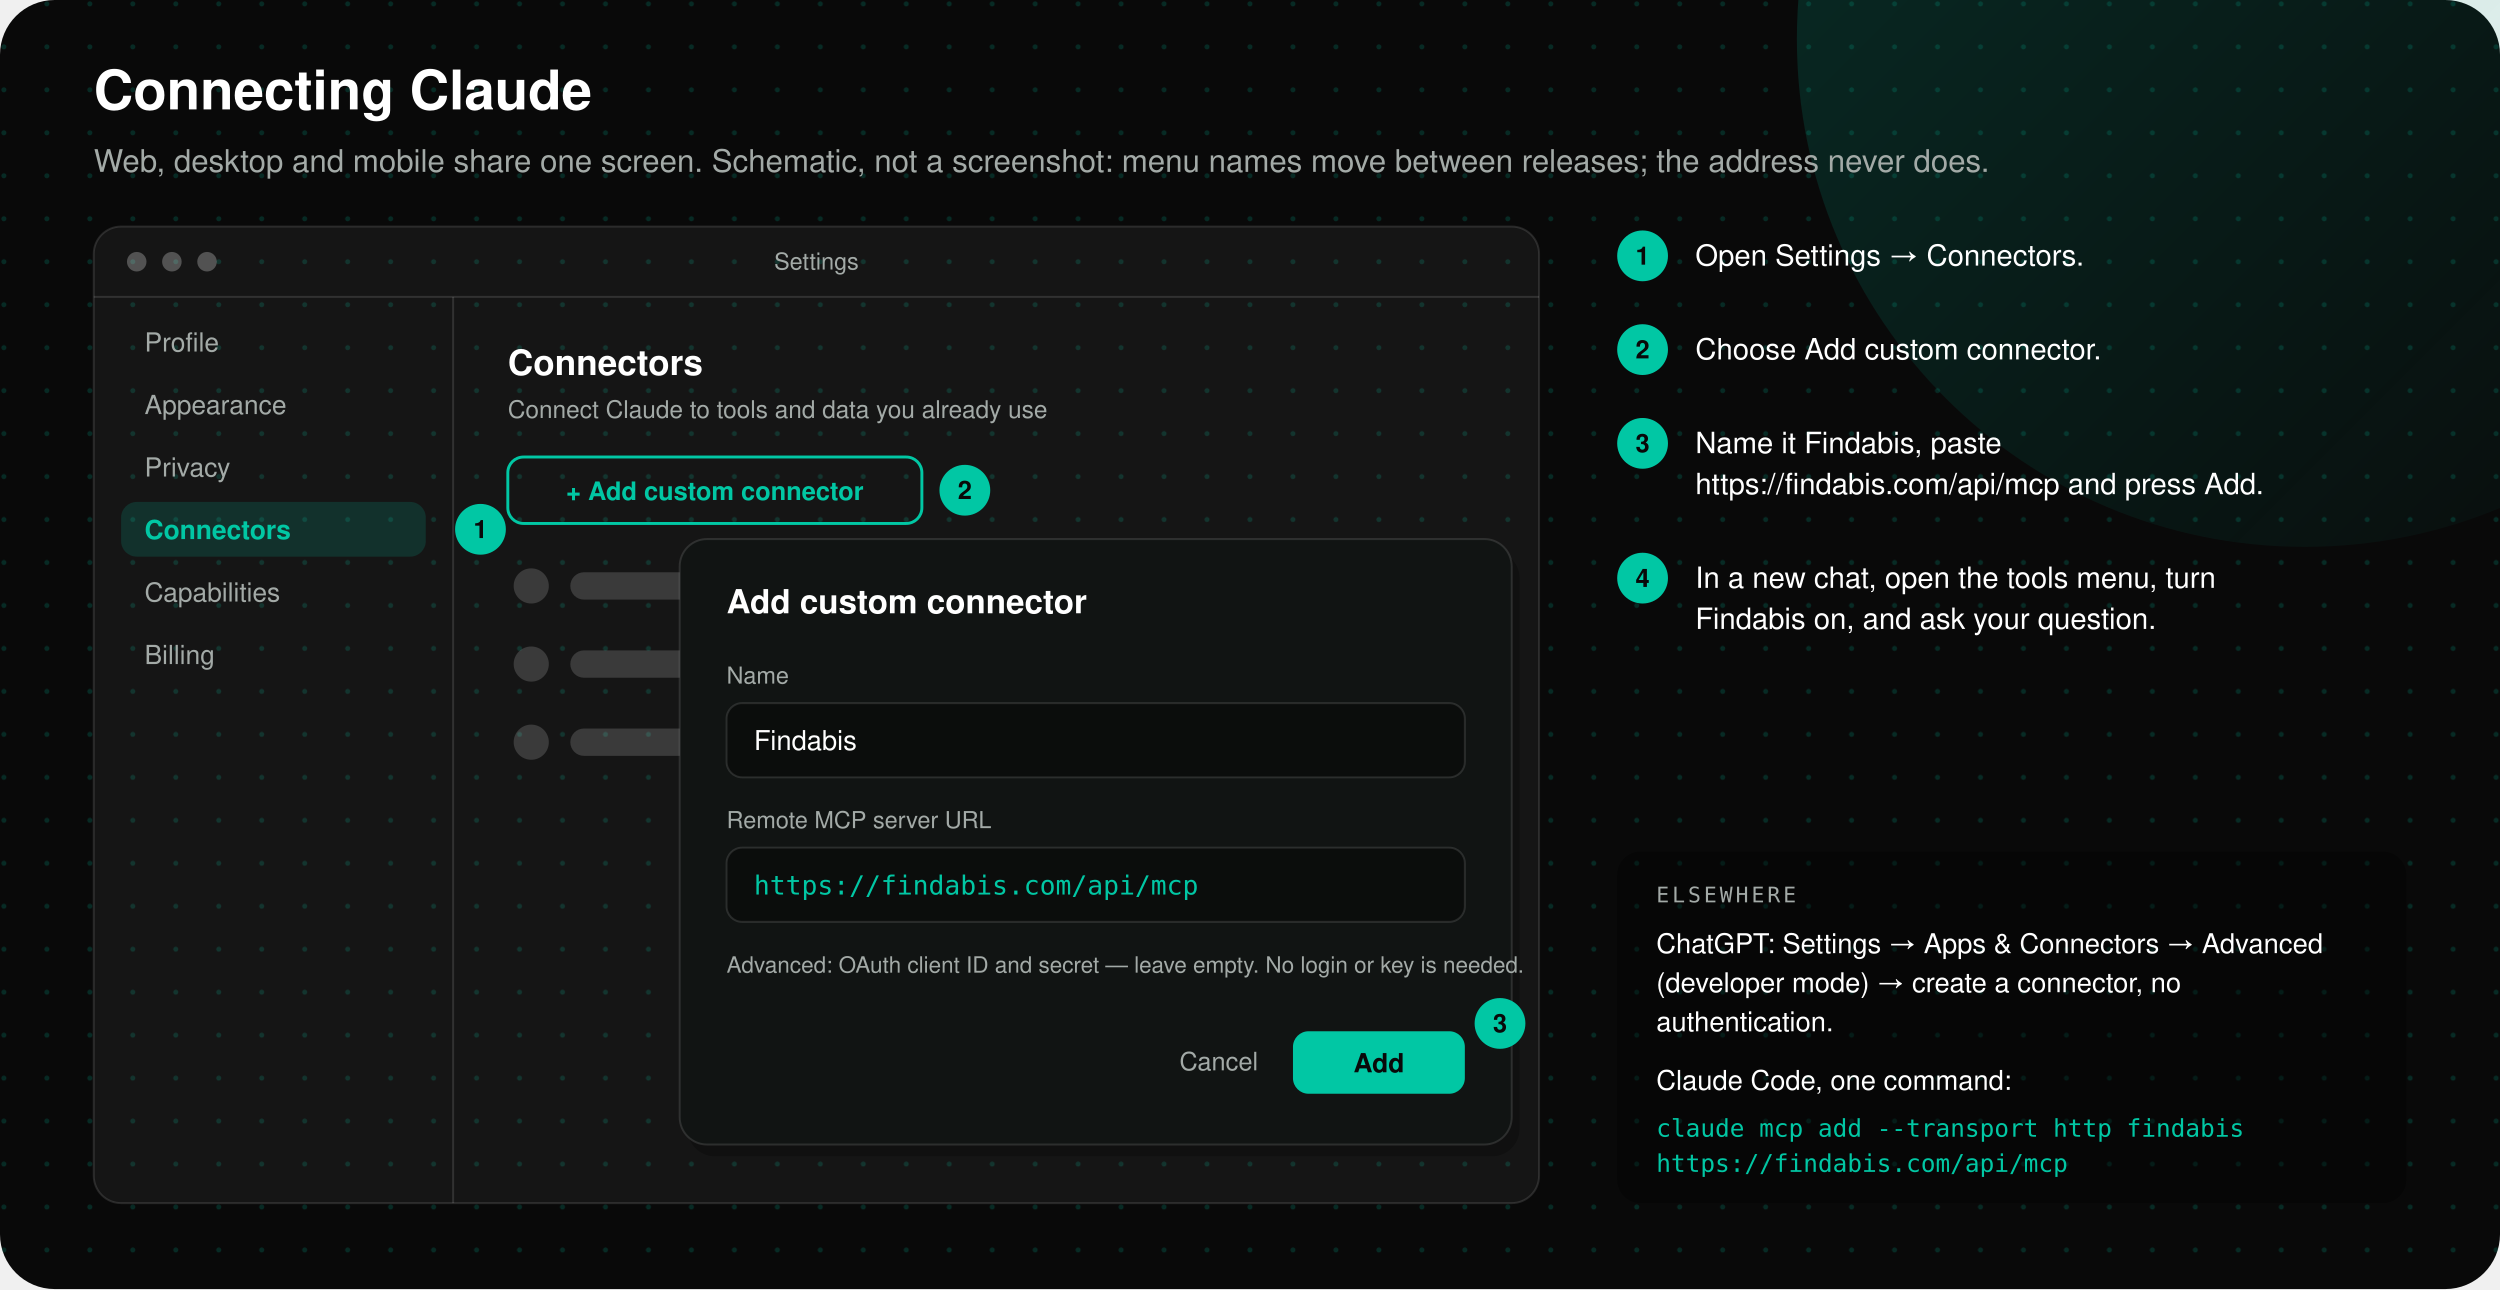
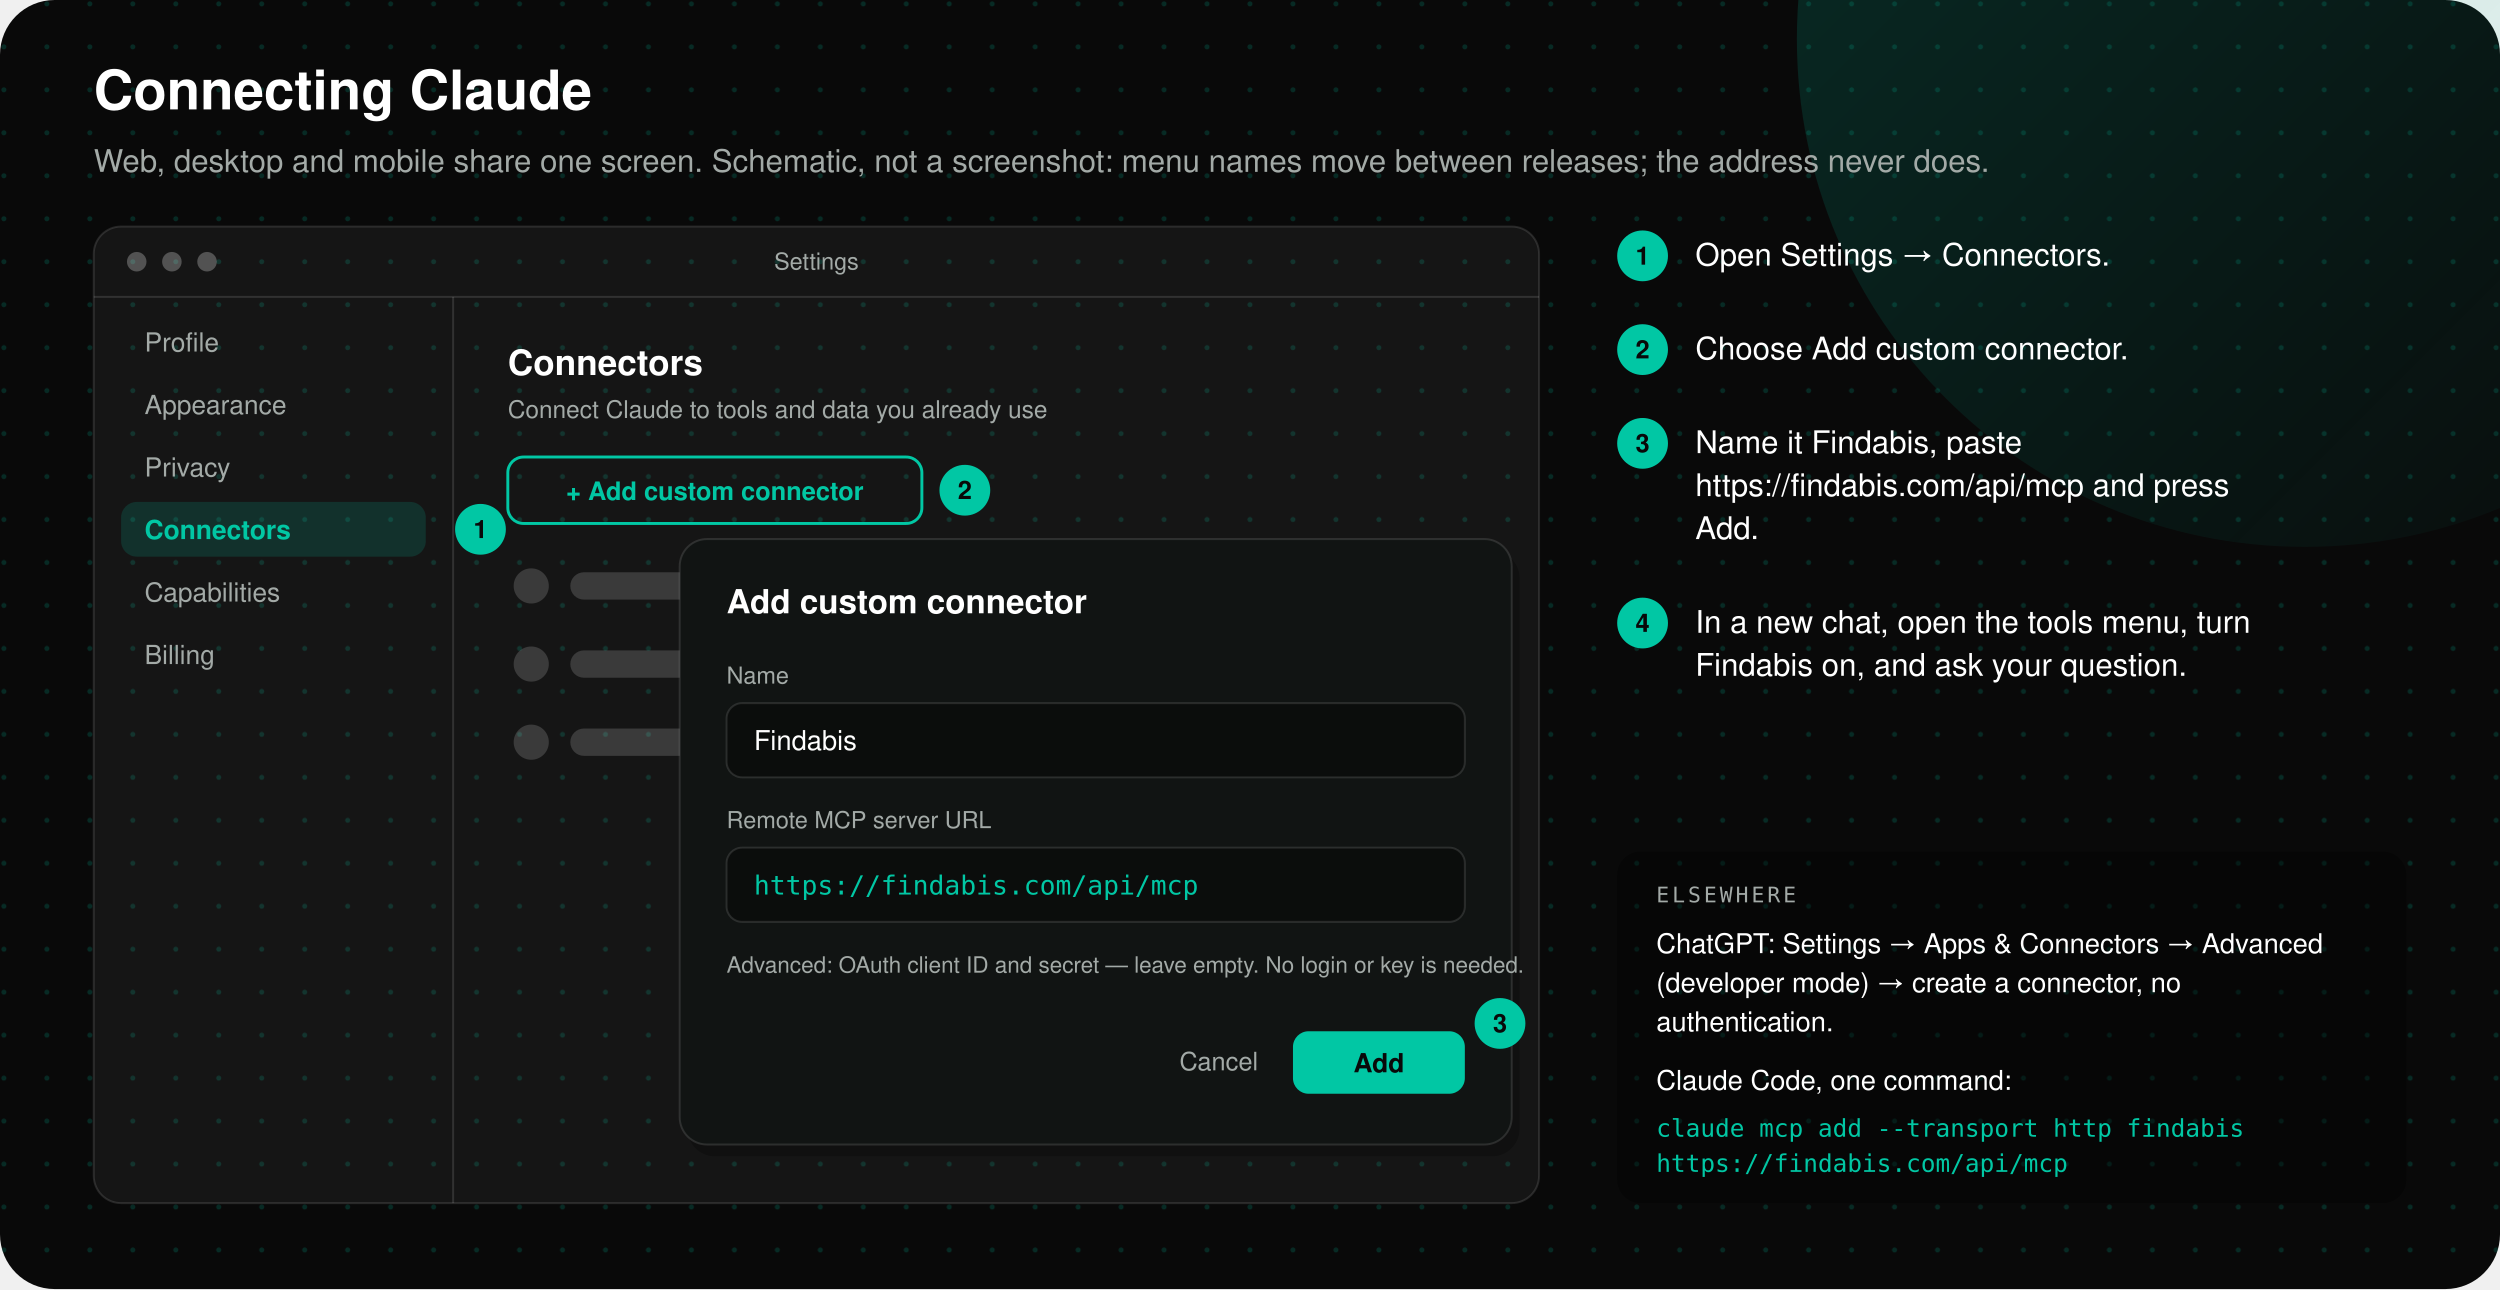
<svg xmlns="http://www.w3.org/2000/svg" viewBox="0 0 1280 660" width="1280" height="660" role="img" aria-label="Where the connector setting lives in Claude: Settings, Connectors, Add custom connector, then the name Findabis and the server address">
  <defs>
    <linearGradient gradientUnits="userSpaceOnUse" id="gem0" x1="7" x2="11" y1="15.5" y2="12">
      <stop stop-color="#08B962" />
      <stop offset="1" stop-color="#08B962" stop-opacity="0" />
    </linearGradient>
    <linearGradient gradientUnits="userSpaceOnUse" id="gem1" x1="8" x2="11.5" y1="5.5" y2="11">
      <stop stop-color="#F94543" />
      <stop offset="1" stop-color="#F94543" stop-opacity="0" />
    </linearGradient>
    <linearGradient gradientUnits="userSpaceOnUse" id="gem2" x1="3.5" x2="17.5" y1="13.5" y2="12">
      <stop stop-color="#FABC12" />
      <stop offset=".46" stop-color="#FABC12" stop-opacity="0" />
    </linearGradient>
    <symbol id="claude" viewBox="0 0 24 24">
      <path d="M4.709 15.955l4.72-2.647.08-.23-.08-.128H9.2l-.79-.048-2.698-.073-2.339-.097-2.266-.122-.571-.121L0 11.784l.055-.352.48-.321.686.06 1.52.103 2.278.158 1.652.097 2.449.255h.389l.055-.157-.134-.098-.103-.097-2.358-1.596-2.552-1.688-1.336-.972-.724-.491-.364-.462-.158-1.008.656-.722.881.06.225.061.893.686 1.908 1.476 2.491 1.833.365.304.145-.103.019-.073-.164-.274-1.355-2.446-1.446-2.49-.644-1.032-.17-.619a2.97 2.97 0 01-.104-.729L6.283.134 6.696 0l.996.134.42.364.62 1.414 1.002 2.229 1.555 3.03.456.898.243.832.091.255h.158V9.01l.128-1.706.237-2.095.23-2.695.08-.76.376-.91.747-.492.584.28.48.685-.067.444-.286 1.851-.559 2.903-.364 1.942h.212l.243-.242.985-1.306 1.652-2.064.73-.82.85-.904.547-.431h1.033l.76 1.129-.34 1.166-1.064 1.347-.881 1.142-1.264 1.7-.79 1.36.073.11.188-.02 2.856-.606 1.543-.28 1.841-.315.833.388.091.395-.328.807-1.969.486-2.309.462-3.439.813-.042.03.049.061 1.549.146.662.036h1.622l3.02.225.79.522.474.638-.079.485-1.215.62-1.64-.389-3.829-.91-1.312-.329h-.182v.11l1.093 1.068 2.006 1.81 2.509 2.33.127.578-.322.455-.34-.049-2.205-1.657-.851-.747-1.926-1.62h-.128v.17l.444.649 2.345 3.521.122 1.08-.17.353-.608.213-.668-.122-1.374-1.925-1.415-2.167-1.143-1.943-.14.08-.674 7.254-.316.37-.729.28-.607-.461-.322-.747.322-1.476.389-1.924.315-1.53.286-1.9.17-.632-.012-.042-.14.018-1.434 1.967-2.18 2.945-1.726 1.845-.414.164-.717-.37.067-.662.401-.589 2.388-3.036 1.44-1.882.93-1.086-.006-.158h-.055L4.132 18.56l-1.13.146-.487-.456.061-.746.231-.243 1.908-1.312-.006.006z" fill="#D97757" />
    </symbol>
    <symbol id="openai" viewBox="0 0 24 24">
      <g fill-rule="evenodd">
        <path d="M9.205 8.658v-2.26c0-.19.072-.333.238-.428l4.543-2.616c.619-.357 1.356-.523 2.117-.523 2.854 0 4.662 2.212 4.662 4.566 0 .167 0 .357-.024.547l-4.71-2.759a.797.797 0 00-.856 0l-5.97 3.473zm10.609 8.8V12.06c0-.333-.143-.57-.429-.737l-5.97-3.473 1.95-1.118a.433.433 0 01.476 0l4.543 2.617c1.309.76 2.189 2.378 2.189 3.948 0 1.808-1.07 3.473-2.76 4.163zM7.802 12.703l-1.95-1.142c-.167-.095-.239-.238-.239-.428V5.899c0-2.545 1.95-4.472 4.591-4.472 1 0 1.927.333 2.712.928L8.23 5.067c-.285.166-.428.404-.428.737v6.898zM12 15.128l-2.795-1.57v-3.33L12 8.658l2.795 1.57v3.33L12 15.128zm1.796 7.23c-1 0-1.927-.332-2.712-.927l4.686-2.712c.285-.166.428-.404.428-.737v-6.898l1.974 1.142c.167.095.238.238.238.428v5.233c0 2.545-1.974 4.472-4.614 4.472zm-5.637-5.303l-4.544-2.617c-1.308-.761-2.188-2.378-2.188-3.948A4.482 4.482 0 014.21 6.327v5.423c0 .333.143.571.428.738l5.947 3.449-1.95 1.118a.432.432 0 01-.476 0zm-.262 3.9c-2.688 0-4.662-2.021-4.662-4.519 0-.19.024-.38.047-.57l4.686 2.71c.286.167.571.167.856 0l5.97-3.448v2.26c0 .19-.07.333-.237.428l-4.543 2.616c-.619.357-1.356.523-2.117.523zm5.899 2.83a5.947 5.947 0 005.827-4.756C22.287 18.339 24 15.84 24 13.296c0-1.665-.713-3.282-1.998-4.448.119-.5.19-.999.19-1.498 0-3.401-2.759-5.947-5.946-5.947-.642 0-1.26.095-1.88.31A5.962 5.962 0 0010.205 0a5.947 5.947 0 00-5.827 4.757C1.713 5.447 0 7.945 0 10.49c0 1.666.713 3.283 1.998 4.448-.119.5-.19 1-.19 1.499 0 3.401 2.759 5.946 5.946 5.946.642 0 1.26-.095 1.88-.309a5.96 5.96 0 004.162 1.713z" />
      </g>
    </symbol>
    <symbol id="gemini" viewBox="0 0 24 24">
      <path d="M20.616 10.835a14.147 14.147 0 01-4.45-3.001 14.111 14.111 0 01-3.678-6.452.503.503 0 00-.975 0 14.134 14.134 0 01-3.679 6.452 14.155 14.155 0 01-4.45 3.001c-.65.28-1.318.505-2.002.678a.502.502 0 000 .975c.684.172 1.35.397 2.002.677a14.147 14.147 0 014.45 3.001 14.112 14.112 0 013.679 6.453.502.502 0 00.975 0c.172-.685.397-1.351.677-2.003a14.145 14.145 0 013.001-4.45 14.113 14.113 0 016.453-3.678.503.503 0 000-.975 13.245 13.245 0 01-2.003-.678z" fill="#3186FF" />
      <path d="M20.616 10.835a14.147 14.147 0 01-4.45-3.001 14.111 14.111 0 01-3.678-6.452.503.503 0 00-.975 0 14.134 14.134 0 01-3.679 6.452 14.155 14.155 0 01-4.45 3.001c-.65.28-1.318.505-2.002.678a.502.502 0 000 .975c.684.172 1.35.397 2.002.677a14.147 14.147 0 014.45 3.001 14.112 14.112 0 013.679 6.453.502.502 0 00.975 0c.172-.685.397-1.351.677-2.003a14.145 14.145 0 013.001-4.45 14.113 14.113 0 016.453-3.678.503.503 0 000-.975 13.245 13.245 0 01-2.003-.678z" fill="url(#gem0)" />
      <path d="M20.616 10.835a14.147 14.147 0 01-4.45-3.001 14.111 14.111 0 01-3.678-6.452.503.503 0 00-.975 0 14.134 14.134 0 01-3.679 6.452 14.155 14.155 0 01-4.45 3.001c-.65.28-1.318.505-2.002.678a.502.502 0 000 .975c.684.172 1.35.397 2.002.677a14.147 14.147 0 014.45 3.001 14.112 14.112 0 013.679 6.453.502.502 0 00.975 0c.172-.685.397-1.351.677-2.003a14.145 14.145 0 013.001-4.45 14.113 14.113 0 016.453-3.678.503.503 0 000-.975 13.245 13.245 0 01-2.003-.678z" fill="url(#gem1)" />
      <path d="M20.616 10.835a14.147 14.147 0 01-4.45-3.001 14.111 14.111 0 01-3.678-6.452.503.503 0 00-.975 0 14.134 14.134 0 01-3.679 6.452 14.155 14.155 0 01-4.45 3.001c-.65.28-1.318.505-2.002.678a.502.502 0 000 .975c.684.172 1.35.397 2.002.677a14.147 14.147 0 014.45 3.001 14.112 14.112 0 013.679 6.453.502.502 0 00.975 0c.172-.685.397-1.351.677-2.003a14.145 14.145 0 013.001-4.45 14.113 14.113 0 016.453-3.678.503.503 0 000-.975 13.245 13.245 0 01-2.003-.678z" fill="url(#gem2)" />
    </symbol>
    <symbol id="copilot" viewBox="0 0 24 24">
      <g fill-rule="evenodd">
        <path d="M19.245 5.364c1.322 1.36 1.877 3.216 2.11 5.817.622 0 1.2.135 1.592.654l.73.964c.21.278.323.61.323.955v2.62c0 .339-.173.669-.453.868C20.239 19.602 16.157 21.5 12 21.5c-4.6 0-9.205-2.583-11.547-4.258-.28-.2-.452-.53-.453-.868v-2.62c0-.345.113-.679.321-.956l.73-.963c.392-.517.974-.654 1.593-.654l.029-.297c.25-2.446.81-4.213 2.082-5.52 2.461-2.54 5.71-2.851 7.146-2.864h.198c1.436.013 4.685.323 7.146 2.864zm-7.244 4.328c-.284 0-.613.016-.962.05-.123.447-.305.85-.57 1.108-1.05 1.023-2.316 1.18-2.994 1.18-.638 0-1.306-.13-1.851-.464-.516.165-1.012.403-1.044.996a65.882 65.882 0 00-.063 2.884l-.002.48c-.002.563-.005 1.126-.013 1.69.002.326.204.63.51.765 2.482 1.102 4.83 1.657 6.99 1.657 2.156 0 4.504-.555 6.985-1.657a.854.854 0 00.51-.766c.03-1.682.006-3.372-.076-5.053-.031-.596-.528-.83-1.046-.996-.546.333-1.212.464-1.85.464-.677 0-1.942-.157-2.993-1.18-.266-.258-.447-.661-.57-1.108-.32-.032-.64-.049-.96-.05zm-2.525 4.013c.539 0 .976.426.976.95v1.753c0 .525-.437.95-.976.95a.964.964 0 01-.976-.95v-1.752c0-.525.437-.951.976-.951zm5 0c.539 0 .976.426.976.95v1.753c0 .525-.437.95-.976.95a.964.964 0 01-.976-.95v-1.752c0-.525.437-.951.976-.951zM7.635 5.087c-1.05.102-1.935.438-2.385.906-.975 1.037-.765 3.668-.21 4.224.405.394 1.17.657 1.995.657h.09c.649-.013 1.785-.176 2.73-1.11.435-.41.705-1.433.675-2.47-.03-.834-.27-1.52-.63-1.813-.39-.336-1.275-.482-2.265-.394zm6.465.394c-.36.292-.6.98-.63 1.813-.03 1.037.24 2.06.675 2.47.968.957 2.136 1.104 2.776 1.11h.044c.825 0 1.59-.263 1.995-.657.555-.556.765-3.187-.21-4.224-.45-.468-1.335-.804-2.385-.906-.99-.088-1.875.058-2.265.394zM12 7.615c-.24 0-.525.015-.84.044.03.16.045.336.06.526l-.001.159a2.94 2.94 0 01-.014.25c.225-.022.425-.027.612-.028h.366c.187 0 .387.006.612.028-.015-.146-.015-.277-.015-.409.015-.19.03-.365.06-.526a9.29 9.29 0 00-.84-.044z" />
      </g>
    </symbol>
    <symbol id="cursor" viewBox="0 0 24 24">
      <g fill-rule="evenodd">
        <path d="M22.106 5.68L12.5.135a.998.998 0 00-.998 0L1.893 5.68a.84.84 0 00-.419.726v11.186c0 .3.16.577.42.727l9.607 5.547a.999.999 0 00.998 0l9.608-5.547a.84.84 0 00.42-.727V6.407a.84.84 0 00-.42-.726zm-.603 1.176L12.228 22.92c-.063.108-.228.064-.228-.061V12.34a.59.59 0 00-.295-.51l-9.11-5.26c-.107-.062-.063-.228.062-.228h18.55c.264 0 .428.286.296.514z" />
      </g>
    </symbol>
    <symbol id="mcp" viewBox="0 0 24 24">
      <g fill-rule="evenodd">
        <path d="M15.688 2.343a2.588 2.588 0 00-3.61 0l-9.626 9.44a.863.863 0 01-1.203 0 .823.823 0 010-1.18l9.626-9.44a4.313 4.313 0 016.016 0 4.116 4.116 0 011.204 3.54 4.3 4.3 0 013.609 1.18l.05.05a4.115 4.115 0 010 5.9l-8.706 8.537a.274.274 0 000 .393l1.788 1.754a.823.823 0 010 1.18.863.863 0 01-1.203 0l-1.788-1.753a1.92 1.92 0 010-2.754l8.706-8.538a2.47 2.47 0 000-3.54l-.05-.049a2.588 2.588 0 00-3.607-.003l-7.172 7.034-.002.002-.098.097a.863.863 0 01-1.204 0 .823.823 0 010-1.18l7.273-7.133a2.47 2.47 0 00-.003-3.537z" />
        <path d="M14.485 4.703a.823.823 0 000-1.18.863.863 0 00-1.204 0l-7.119 6.982a4.115 4.115 0 000 5.9 4.314 4.314 0 006.016 0l7.12-6.982a.823.823 0 000-1.18.863.863 0 00-1.204 0l-7.119 6.982a2.588 2.588 0 01-3.61 0 2.47 2.47 0 010-3.54l7.12-6.982z" />
      </g>
    </symbol>
    <symbol id="fb" viewBox="0 0 563.95 557.57">
      <path d="M534.72,557.57H29.23A29.24,29.24,0,0,1,3.15,515.14L255.89,16a29.24,29.24,0,0,1,52.16,0L560.8,515.14a29.24,29.24,0,0,1-26.08,42.43ZM76.79,499.12H487.16L282,93.93Z" />
      <rect x="186.25" y="274.42" width="58.47" height="271.33" transform="translate(-173.33 158.23) rotate(-29.35)" />
      <rect x="210.66" y="380.86" width="271.33" height="58.47" transform="translate(-180.88 510.94) rotate(-60.65)" />
    </symbol>
    <pattern id="dots" width="22" height="22" patternUnits="userSpaceOnUse">
      <circle cx="2" cy="2" r="1.3" fill="#01c7a4" fill-opacity=".18" />
    </pattern>
    <linearGradient id="glow" x1="0" y1="0" x2="1" y2="1">
      <stop offset="0" stop-color="#01c7a4" stop-opacity=".2" />
      <stop offset="1" stop-color="#01c7a4" stop-opacity="0" />
    </linearGradient>
    <marker id="arr" viewBox="0 0 10 10" refX="9" refY="5" markerWidth="7" markerHeight="7" orient="auto">
      <path d="M0 0L10 5L0 10z" fill="#ffffff" fill-opacity="0.58" />
    </marker>
    <marker id="arrT" viewBox="0 0 10 10" refX="9" refY="5" markerWidth="7" markerHeight="7" orient="auto">
      <path d="M0 0L10 5L0 10z" fill="#01c7a4" />
    </marker>
  </defs>
  <rect width="1280" height="660" rx="28" fill="#090909" />
  <rect width="1280" height="660" rx="28" fill="url(#dots)" />
  <circle cx="1180" cy="20" r="260" fill="url(#glow)" />
  <text x="48" y="56" font-size="28" fill="#ffffff" text-anchor="start" font-family="-apple-system,'Segoe UI',Helvetica,Arial,sans-serif" font-weight="700">Connecting Claude</text>
  <text x="48" y="88" font-size="16" fill="#a3aaa7" text-anchor="start" font-family="-apple-system,'Segoe UI',Helvetica,Arial,sans-serif">Web, desktop and mobile share one screen. Schematic, not a screenshot: menu names move between releases; the address never does.</text>
  <rect x="48" y="116" width="740" height="500" rx="14" fill="#ffffff" fill-opacity="0.05" stroke="#ffffff" stroke-width="1" stroke-opacity="0.12" />
  <circle cx="70" cy="134" r="5" fill="#ffffff" fill-opacity="0.26" />
  <circle cx="88" cy="134" r="5" fill="#ffffff" fill-opacity="0.26" />
  <circle cx="106" cy="134" r="5" fill="#ffffff" fill-opacity="0.26" />
  <text x="418.0" y="138" font-size="12" fill="#a3aaa7" text-anchor="middle" font-family="-apple-system,'Segoe UI',Helvetica,Arial,sans-serif">Settings</text>
  <line x1="48" y1="152" x2="788" y2="152" stroke="#ffffff" stroke-opacity="0.12" />
  <line x1="232" y1="152" x2="232" y2="616" stroke="#ffffff" stroke-opacity="0.12" />
  <text x="74" y="180" font-size="13.5" fill="#a3aaa7" text-anchor="start" font-family="-apple-system,'Segoe UI',Helvetica,Arial,sans-serif">Profile</text>
  <text x="74" y="212" font-size="13.5" fill="#a3aaa7" text-anchor="start" font-family="-apple-system,'Segoe UI',Helvetica,Arial,sans-serif">Appearance</text>
  <text x="74" y="244" font-size="13.5" fill="#a3aaa7" text-anchor="start" font-family="-apple-system,'Segoe UI',Helvetica,Arial,sans-serif">Privacy</text>
  <rect x="62" y="257" width="156" height="28" rx="8" fill="#01c7a4" fill-opacity="0.16" />
  <text x="74" y="276" font-size="13.5" fill="#01c7a4" text-anchor="start" font-family="-apple-system,'Segoe UI',Helvetica,Arial,sans-serif" font-weight="700">Connectors</text>
  <circle cx="246" cy="271" r="13" fill="#01c7a4" />
  <text x="246" y="275.5" font-size="13" fill="#090909" text-anchor="middle" font-family="-apple-system,'Segoe UI',Helvetica,Arial,sans-serif" font-weight="700">1</text>
  <text x="74" y="308" font-size="13.5" fill="#a3aaa7" text-anchor="start" font-family="-apple-system,'Segoe UI',Helvetica,Arial,sans-serif">Capabilities</text>
  <text x="74" y="340" font-size="13.5" fill="#a3aaa7" text-anchor="start" font-family="-apple-system,'Segoe UI',Helvetica,Arial,sans-serif">Billing</text>
  <text x="260" y="192" font-size="18" fill="#ffffff" text-anchor="start" font-family="-apple-system,'Segoe UI',Helvetica,Arial,sans-serif" font-weight="700">Connectors</text>
  <text x="260" y="214" font-size="12.5" fill="#a3aaa7" text-anchor="start" font-family="-apple-system,'Segoe UI',Helvetica,Arial,sans-serif">Connect Claude to tools and data you already use</text>
  <rect x="260" y="234" width="212" height="34" rx="8" fill="none" stroke="#01c7a4" stroke-width="1.5" stroke-opacity="1" />
  <text x="366" y="256" font-size="13" fill="#01c7a4" text-anchor="middle" font-family="-apple-system,'Segoe UI',Helvetica,Arial,sans-serif" font-weight="700">+  Add custom connector</text>
  <circle cx="494" cy="251" r="13" fill="#01c7a4" />
  <text x="494" y="255.5" font-size="13" fill="#090909" text-anchor="middle" font-family="-apple-system,'Segoe UI',Helvetica,Arial,sans-serif" font-weight="700">2</text>
  <circle cx="272" cy="300" r="9" fill="#ffffff" fill-opacity="0.16" />
  <rect x="292" y="293" width="230" height="14" rx="7.0" fill="#ffffff" fill-opacity="0.16" />
  <circle cx="272" cy="340" r="9" fill="#ffffff" fill-opacity="0.16" />
  <rect x="292" y="333" width="180" height="14" rx="7.0" fill="#ffffff" fill-opacity="0.16" />
  <circle cx="272" cy="380" r="9" fill="#ffffff" fill-opacity="0.16" />
  <rect x="292" y="373" width="260" height="14" rx="7.0" fill="#ffffff" fill-opacity="0.16" />
  <rect x="352" y="282" width="426" height="310" rx="14" fill="#000000" fill-opacity="0.25" />
  <rect x="348" y="276" width="426" height="310" rx="14" fill="#111413" fill-opacity="1" stroke="#ffffff" stroke-width="1" stroke-opacity="0.12" />
  <text x="372" y="314" font-size="17" fill="#ffffff" text-anchor="start" font-family="-apple-system,'Segoe UI',Helvetica,Arial,sans-serif" font-weight="700">Add custom connector</text>
  <text x="372" y="350" font-size="12" fill="#a3aaa7" text-anchor="start" font-family="-apple-system,'Segoe UI',Helvetica,Arial,sans-serif">Name</text>
  <rect x="372" y="360" width="378" height="38" rx="8" fill="#000000" fill-opacity="0.35" stroke="#ffffff" stroke-width="1" stroke-opacity="0.12" />
  <text x="386" y="384" font-size="14" fill="#ffffff" text-anchor="start" font-family="-apple-system,'Segoe UI',Helvetica,Arial,sans-serif">Findabis</text>
  <text x="372" y="424" font-size="12" fill="#a3aaa7" text-anchor="start" font-family="-apple-system,'Segoe UI',Helvetica,Arial,sans-serif">Remote MCP server URL</text>
  <rect x="372" y="434" width="378" height="38" rx="8" fill="#000000" fill-opacity="0.35" stroke="#ffffff" stroke-width="1" stroke-opacity="0.12" />
  <text x="386" y="458" font-size="13.5" fill="#01c7a4" text-anchor="start" font-family="ui-monospace,SFMono-Regular,Menlo,Consolas,monospace">https://findabis.com/api/mcp</text>
  <text x="372" y="498" font-size="11.5" fill="#a3aaa7" text-anchor="start" font-family="-apple-system,'Segoe UI',Helvetica,Arial,sans-serif">Advanced: OAuth client ID and secret — leave empty. No login or key is needed.</text>
  <text x="624" y="548" font-size="13" fill="#a3aaa7" text-anchor="middle" font-family="-apple-system,'Segoe UI',Helvetica,Arial,sans-serif">Cancel</text>
  <rect x="662" y="528" width="88" height="32" rx="8" fill="#01c7a4" />
  <text x="706" y="549" font-size="13.5" fill="#090909" text-anchor="middle" font-family="-apple-system,'Segoe UI',Helvetica,Arial,sans-serif" font-weight="700">Add</text>
  <circle cx="768" cy="524" r="13" fill="#01c7a4" />
  <text x="768" y="528.5" font-size="13" fill="#090909" text-anchor="middle" font-family="-apple-system,'Segoe UI',Helvetica,Arial,sans-serif" font-weight="700">3</text>
  <circle cx="841" cy="131" r="13" fill="#01c7a4" />
  <text x="841" y="135.5" font-size="13" fill="#090909" text-anchor="middle" font-family="-apple-system,'Segoe UI',Helvetica,Arial,sans-serif" font-weight="700">1</text>
-   <text x="868" y="136" font-size="15" fill="#ffffff" text-anchor="start" font-family="-apple-system,'Segoe UI',Helvetica,Arial,sans-serif">Open Settings → Connectors.</text>
+   <text x="868" y="136" font-size="16" fill="#ffffff" text-anchor="start" font-family="-apple-system,'Segoe UI',Helvetica,Arial,sans-serif">Open Settings → Connectors.</text>
  <circle cx="841" cy="179" r="13" fill="#01c7a4" />
  <text x="841" y="183.5" font-size="13" fill="#090909" text-anchor="middle" font-family="-apple-system,'Segoe UI',Helvetica,Arial,sans-serif" font-weight="700">2</text>
-   <text x="868" y="184" font-size="15" fill="#ffffff" text-anchor="start" font-family="-apple-system,'Segoe UI',Helvetica,Arial,sans-serif">Choose Add custom connector.</text>
+   <text x="868" y="184" font-size="16" fill="#ffffff" text-anchor="start" font-family="-apple-system,'Segoe UI',Helvetica,Arial,sans-serif">Choose Add custom connector.</text>
  <circle cx="841" cy="227" r="13" fill="#01c7a4" />
  <text x="841" y="231.5" font-size="13" fill="#090909" text-anchor="middle" font-family="-apple-system,'Segoe UI',Helvetica,Arial,sans-serif" font-weight="700">3</text>
-   <text x="868" y="232" font-size="15" fill="#ffffff" text-anchor="start" font-family="-apple-system,'Segoe UI',Helvetica,Arial,sans-serif">Name it Findabis, paste</text>
-   <text x="868" y="253" font-size="15" fill="#ffffff" text-anchor="start" font-family="-apple-system,'Segoe UI',Helvetica,Arial,sans-serif">https://findabis.com/api/mcp and press Add.</text>
-   <circle cx="841" cy="296" r="13" fill="#01c7a4" />
-   <text x="841" y="300.5" font-size="13" fill="#090909" text-anchor="middle" font-family="-apple-system,'Segoe UI',Helvetica,Arial,sans-serif" font-weight="700">4</text>
-   <text x="868" y="301" font-size="15" fill="#ffffff" text-anchor="start" font-family="-apple-system,'Segoe UI',Helvetica,Arial,sans-serif">In a new chat, open the tools menu, turn</text>
-   <text x="868" y="322" font-size="15" fill="#ffffff" text-anchor="start" font-family="-apple-system,'Segoe UI',Helvetica,Arial,sans-serif">Findabis on, and ask your question.</text>
+   <text x="868" y="232" font-size="16" fill="#ffffff" text-anchor="start" font-family="-apple-system,'Segoe UI',Helvetica,Arial,sans-serif">Name it Findabis, paste</text>
+   <text x="868" y="254" font-size="16" fill="#ffffff" text-anchor="start" font-family="-apple-system,'Segoe UI',Helvetica,Arial,sans-serif">https://findabis.com/api/mcp and press</text>
+   <text x="868" y="276" font-size="16" fill="#ffffff" text-anchor="start" font-family="-apple-system,'Segoe UI',Helvetica,Arial,sans-serif">Add.</text>
+   <circle cx="841" cy="319" r="13" fill="#01c7a4" />
+   <text x="841" y="323.5" font-size="13" fill="#090909" text-anchor="middle" font-family="-apple-system,'Segoe UI',Helvetica,Arial,sans-serif" font-weight="700">4</text>
+   <text x="868" y="324" font-size="16" fill="#ffffff" text-anchor="start" font-family="-apple-system,'Segoe UI',Helvetica,Arial,sans-serif">In a new chat, open the tools menu, turn</text>
+   <text x="868" y="346" font-size="16" fill="#ffffff" text-anchor="start" font-family="-apple-system,'Segoe UI',Helvetica,Arial,sans-serif">Findabis on, and ask your question.</text>
  <rect x="828" y="436" width="404" height="180" rx="12" fill="#000000" fill-opacity="0.35" />
  <text x="848" y="462" font-size="11" fill="#a3aaa7" text-anchor="start" font-family="ui-monospace,SFMono-Regular,Menlo,Consolas,monospace" letter-spacing="1.5">ELSEWHERE</text>
  <text x="848" y="488" font-size="14" fill="#ffffff" text-anchor="start" font-family="-apple-system,'Segoe UI',Helvetica,Arial,sans-serif">ChatGPT: Settings → Apps &amp; Connectors → Advanced</text>
  <text x="848" y="508" font-size="14" fill="#ffffff" text-anchor="start" font-family="-apple-system,'Segoe UI',Helvetica,Arial,sans-serif">(developer mode) → create a connector, no</text>
  <text x="848" y="528" font-size="14" fill="#ffffff" text-anchor="start" font-family="-apple-system,'Segoe UI',Helvetica,Arial,sans-serif">authentication.</text>
  <text x="848" y="558" font-size="14" fill="#ffffff" text-anchor="start" font-family="-apple-system,'Segoe UI',Helvetica,Arial,sans-serif">Claude Code, one command:</text>
  <text x="848" y="582" font-size="12.5" fill="#01c7a4" text-anchor="start" font-family="ui-monospace,SFMono-Regular,Menlo,Consolas,monospace">claude mcp add --transport http findabis</text>
  <text x="848" y="600" font-size="12.5" fill="#01c7a4" text-anchor="start" font-family="ui-monospace,SFMono-Regular,Menlo,Consolas,monospace">https://findabis.com/api/mcp</text>
</svg>
